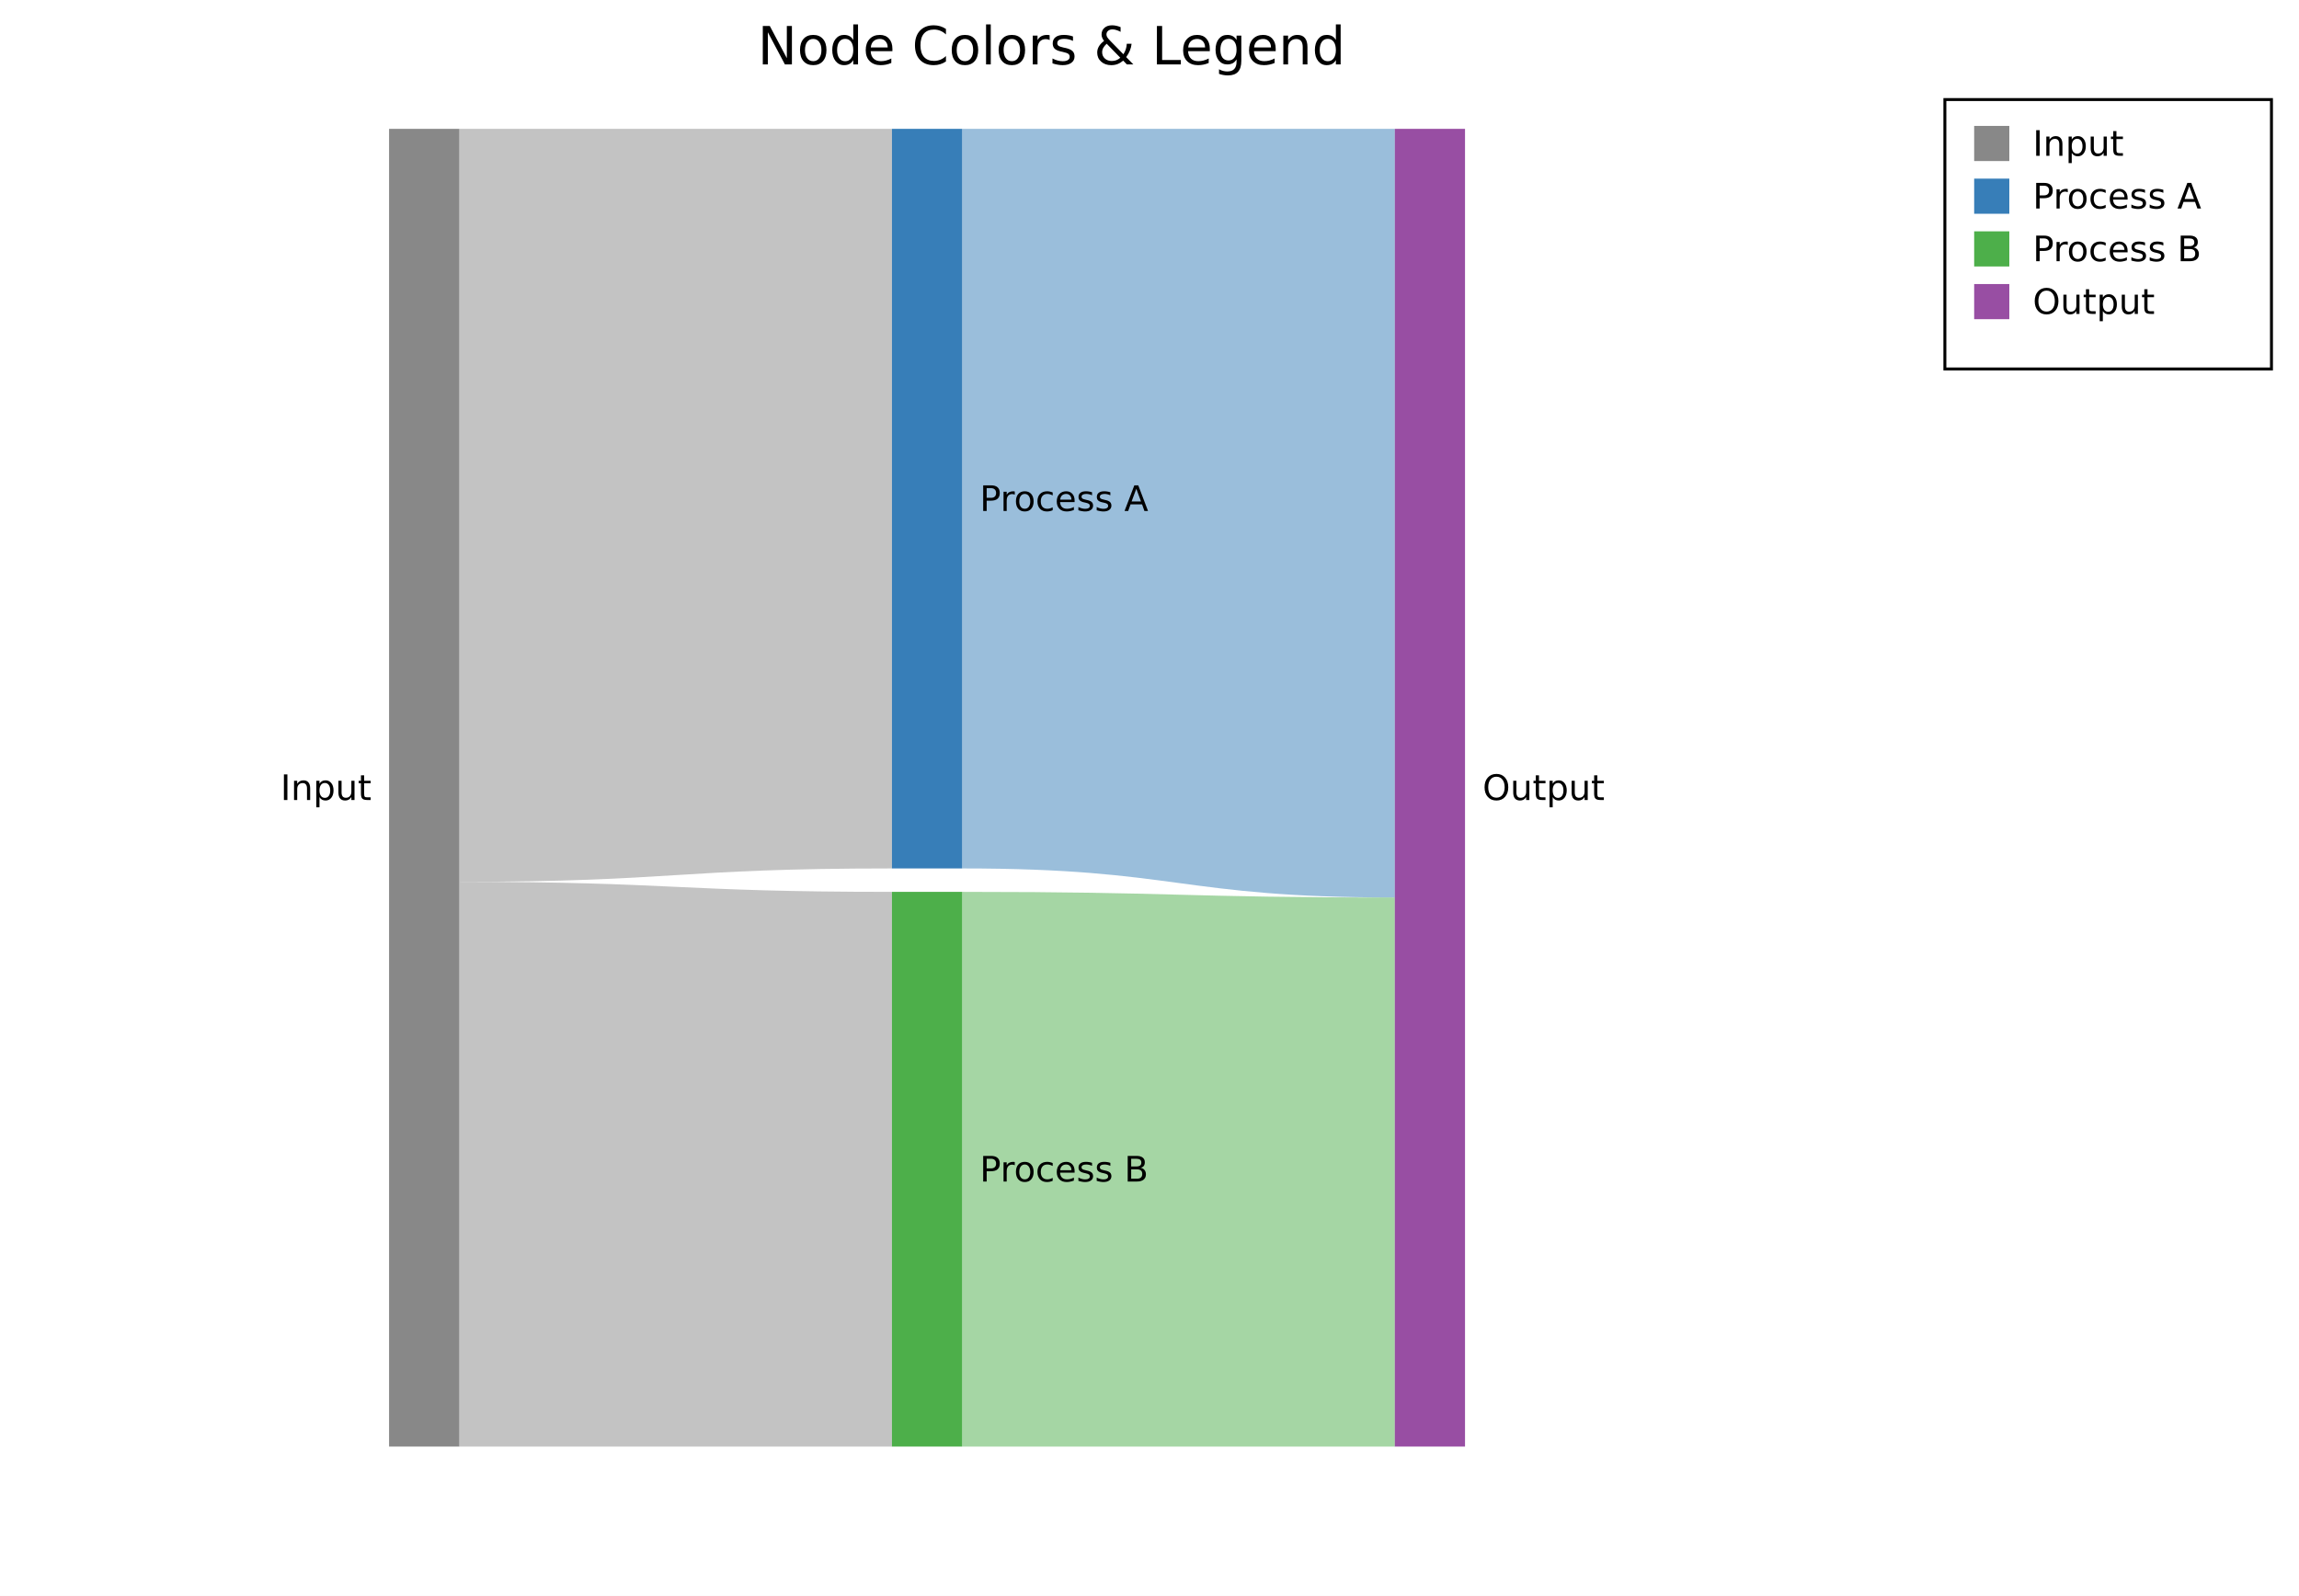
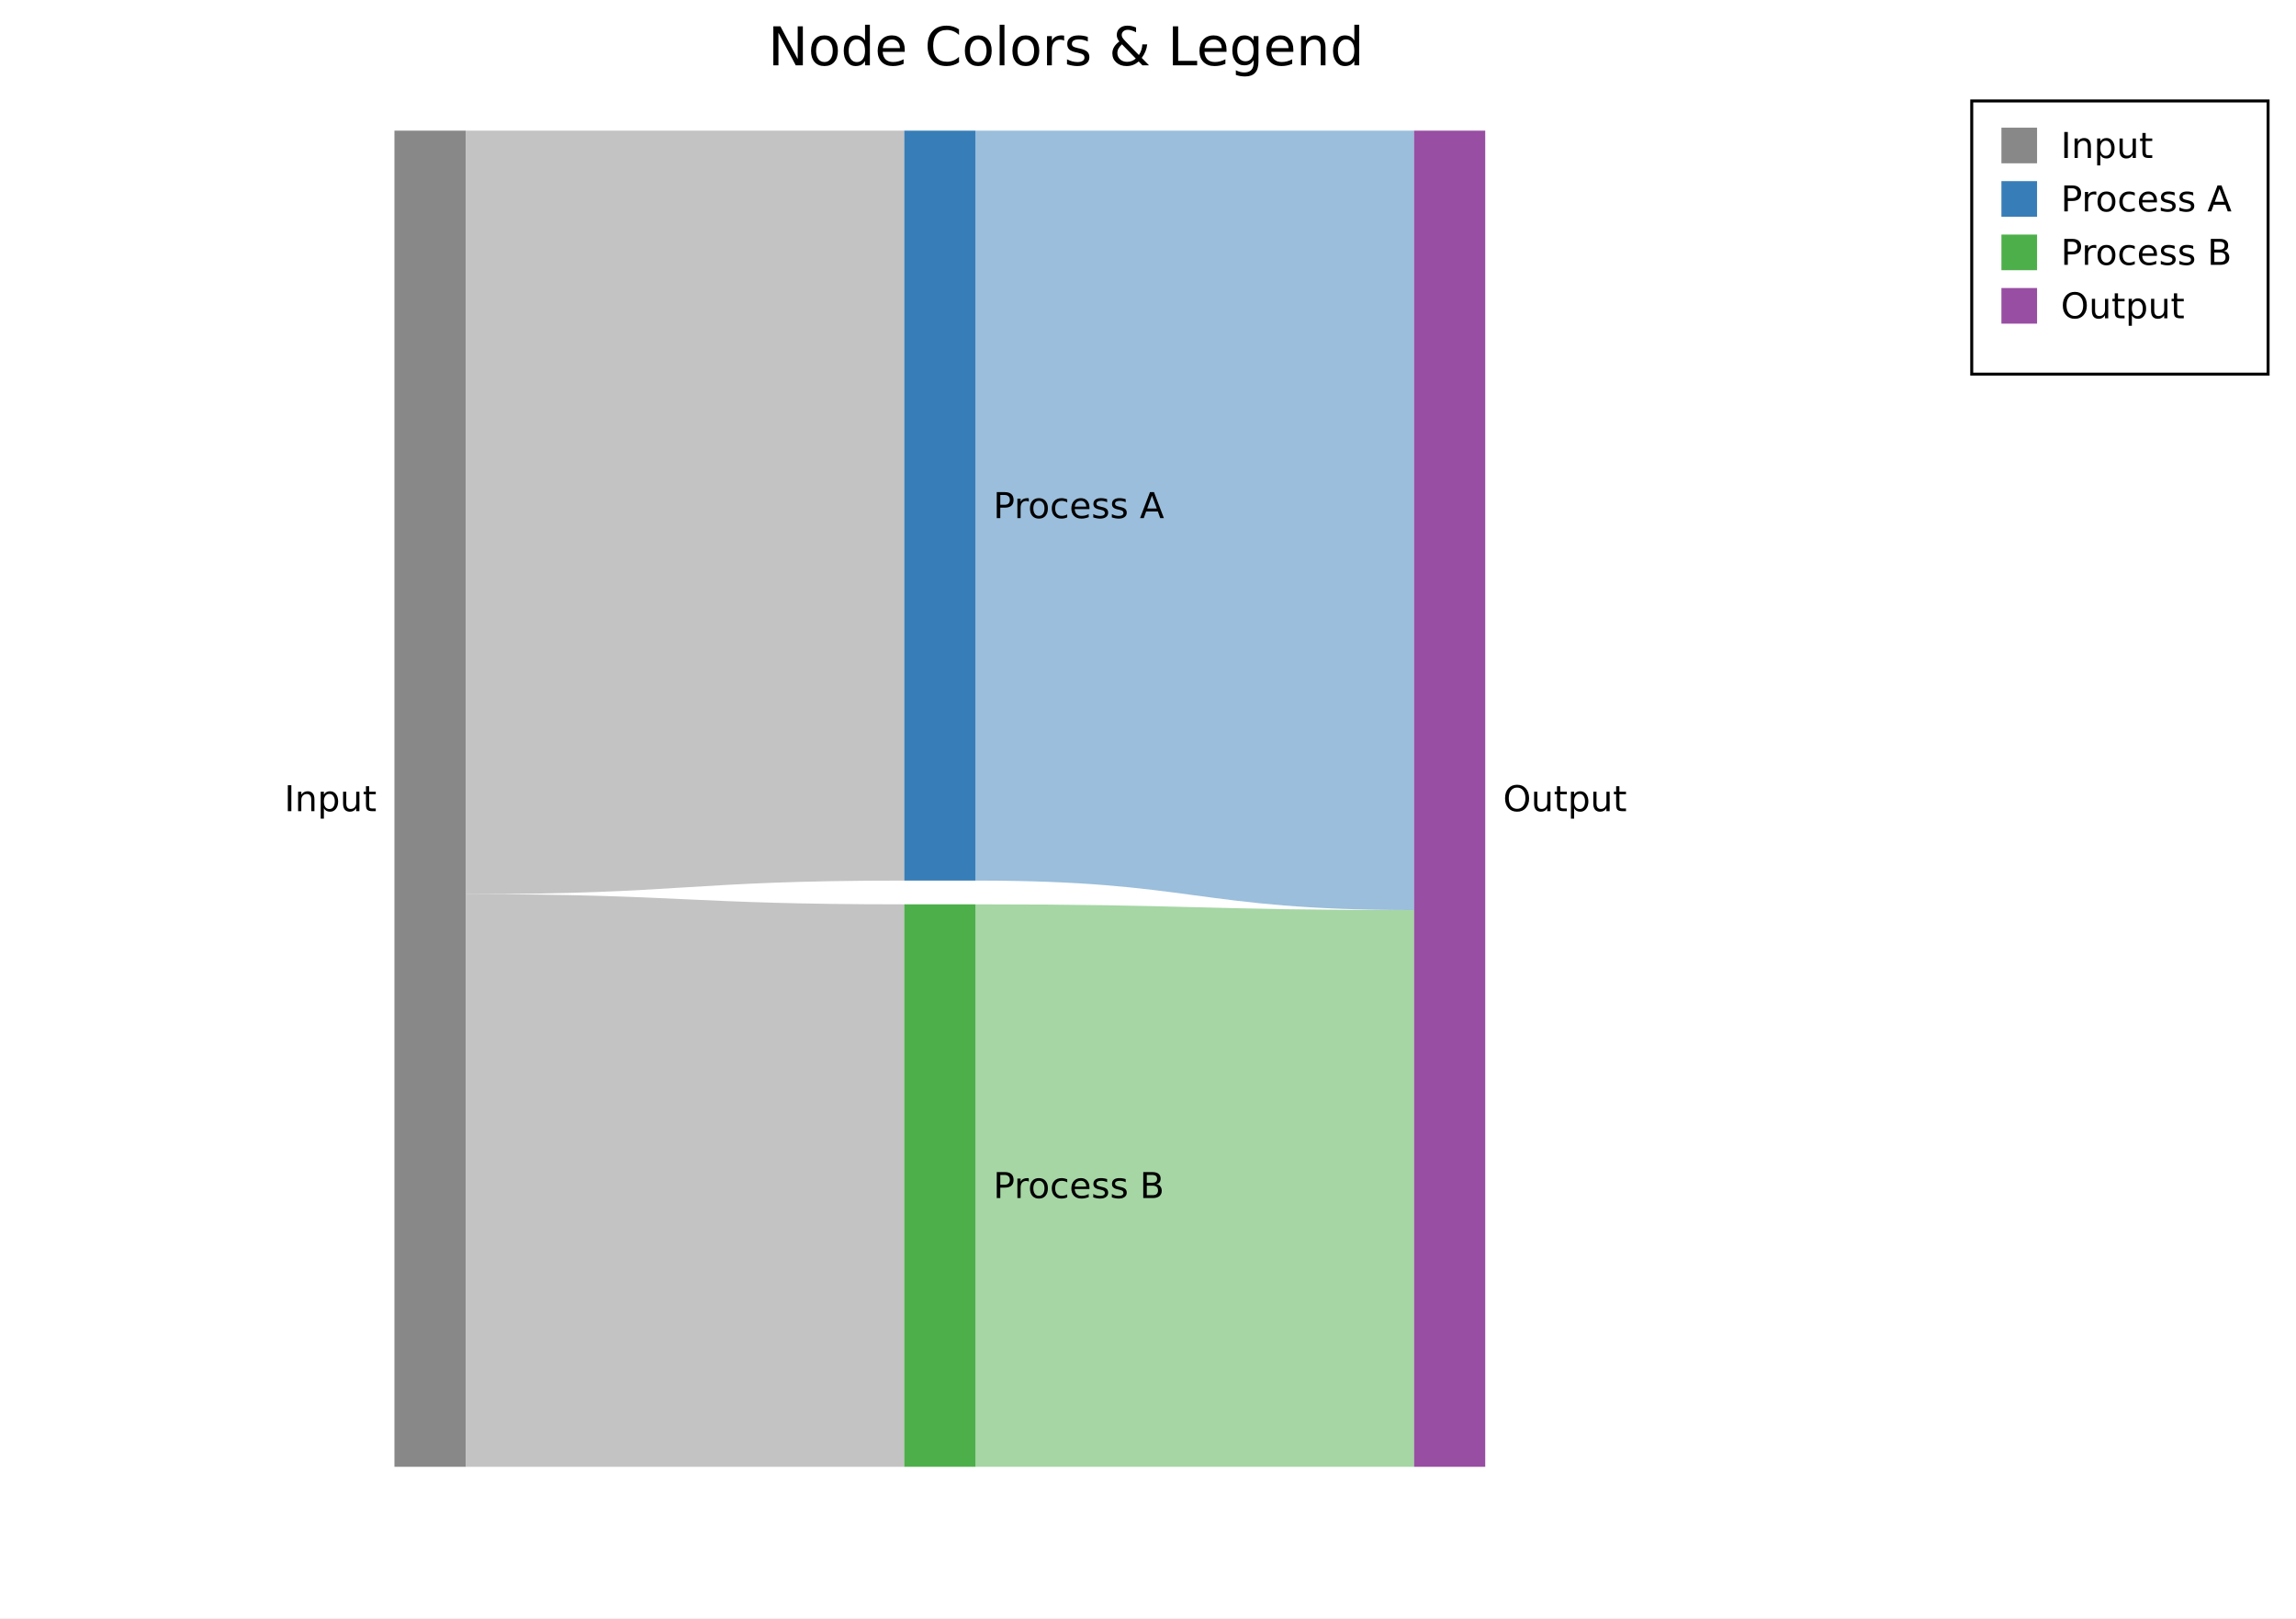
- <svg xmlns="http://www.w3.org/2000/svg" width="784.9" height="545" font-family="DejaVu Sans, Liberation Sans, Arial, sans-serif" fill="black">
+ <svg xmlns="http://www.w3.org/2000/svg" width="773.2" height="545" font-family="DejaVu Sans, Liberation Sans, Arial, sans-serif" fill="black">
  <rect width="100%" height="100%" fill="white" />
  <text x="359" y="22" font-size="18" text-anchor="middle">Node Colors &amp; Legend</text>
  <rect x="132.83" y="44" width="24" height="450" fill="#888888" />
  <rect x="304.5" y="44" width="24" height="252.57" fill="#377eb8" />
  <rect x="304.5" y="304.57" width="24" height="189.43" fill="#4daf4a" />
  <rect x="476.17" y="44" width="24" height="450" fill="#984ea3" />
  <path d="M 156.833 44 C 230.667 44 230.667 44 304.5 44 L 304.5 296.571 C 230.667 296.571 230.667 301.143 156.833 301.143 Z" stroke="none" stroke-width="0" fill="#888888" fill-opacity="0.5" />
  <path d="M 156.833 301.143 C 230.667 301.143 230.667 304.571 304.5 304.571 L 304.5 494 C 230.667 494 230.667 494 156.833 494 Z" stroke="none" stroke-width="0" fill="#888888" fill-opacity="0.5" />
  <path d="M 328.5 44 C 402.333 44 402.333 44 476.167 44 L 476.167 306.5 C 402.333 306.5 402.333 296.571 328.5 296.571 Z" stroke="none" stroke-width="0" fill="#377eb8" fill-opacity="0.5" />
  <path d="M 328.5 304.571 C 402.333 304.571 402.333 306.5 476.167 306.5 L 476.167 494 C 402.333 494 402.333 494 328.5 494 Z" stroke="none" stroke-width="0" fill="#4daf4a" fill-opacity="0.5" />
  <text x="126.83" y="273.2" font-size="12" text-anchor="end">Input</text>
  <text x="334.5" y="174.49" font-size="12" text-anchor="start">Process A</text>
  <text x="334.5" y="403.49" font-size="12" text-anchor="start">Process B</text>
  <text x="506.17" y="273.2" font-size="12" text-anchor="start">Output</text>
-   <rect x="664" y="34" width="111.5" height="92" fill="#ffffff" />
-   <rect x="664" y="34" width="111.5" height="92" fill="none" stroke="#000000" stroke-width="1" />
+   <rect x="664" y="34" width="99.8" height="92" fill="#ffffff" />
+   <rect x="664" y="34" width="99.8" height="92" fill="none" stroke="#000000" stroke-width="1" />
  <text x="694" y="53.2" font-size="12" text-anchor="start">Input</text>
  <rect x="674" y="43" width="12" height="12" fill="#888888" />
  <text x="694" y="71.2" font-size="12" text-anchor="start">Process A</text>
  <rect x="674" y="61" width="12" height="12" fill="#377eb8" />
  <text x="694" y="89.2" font-size="12" text-anchor="start">Process B</text>
  <rect x="674" y="79" width="12" height="12" fill="#4daf4a" />
  <text x="694" y="107.2" font-size="12" text-anchor="start">Output</text>
  <rect x="674" y="97" width="12" height="12" fill="#984ea3" />
</svg>
